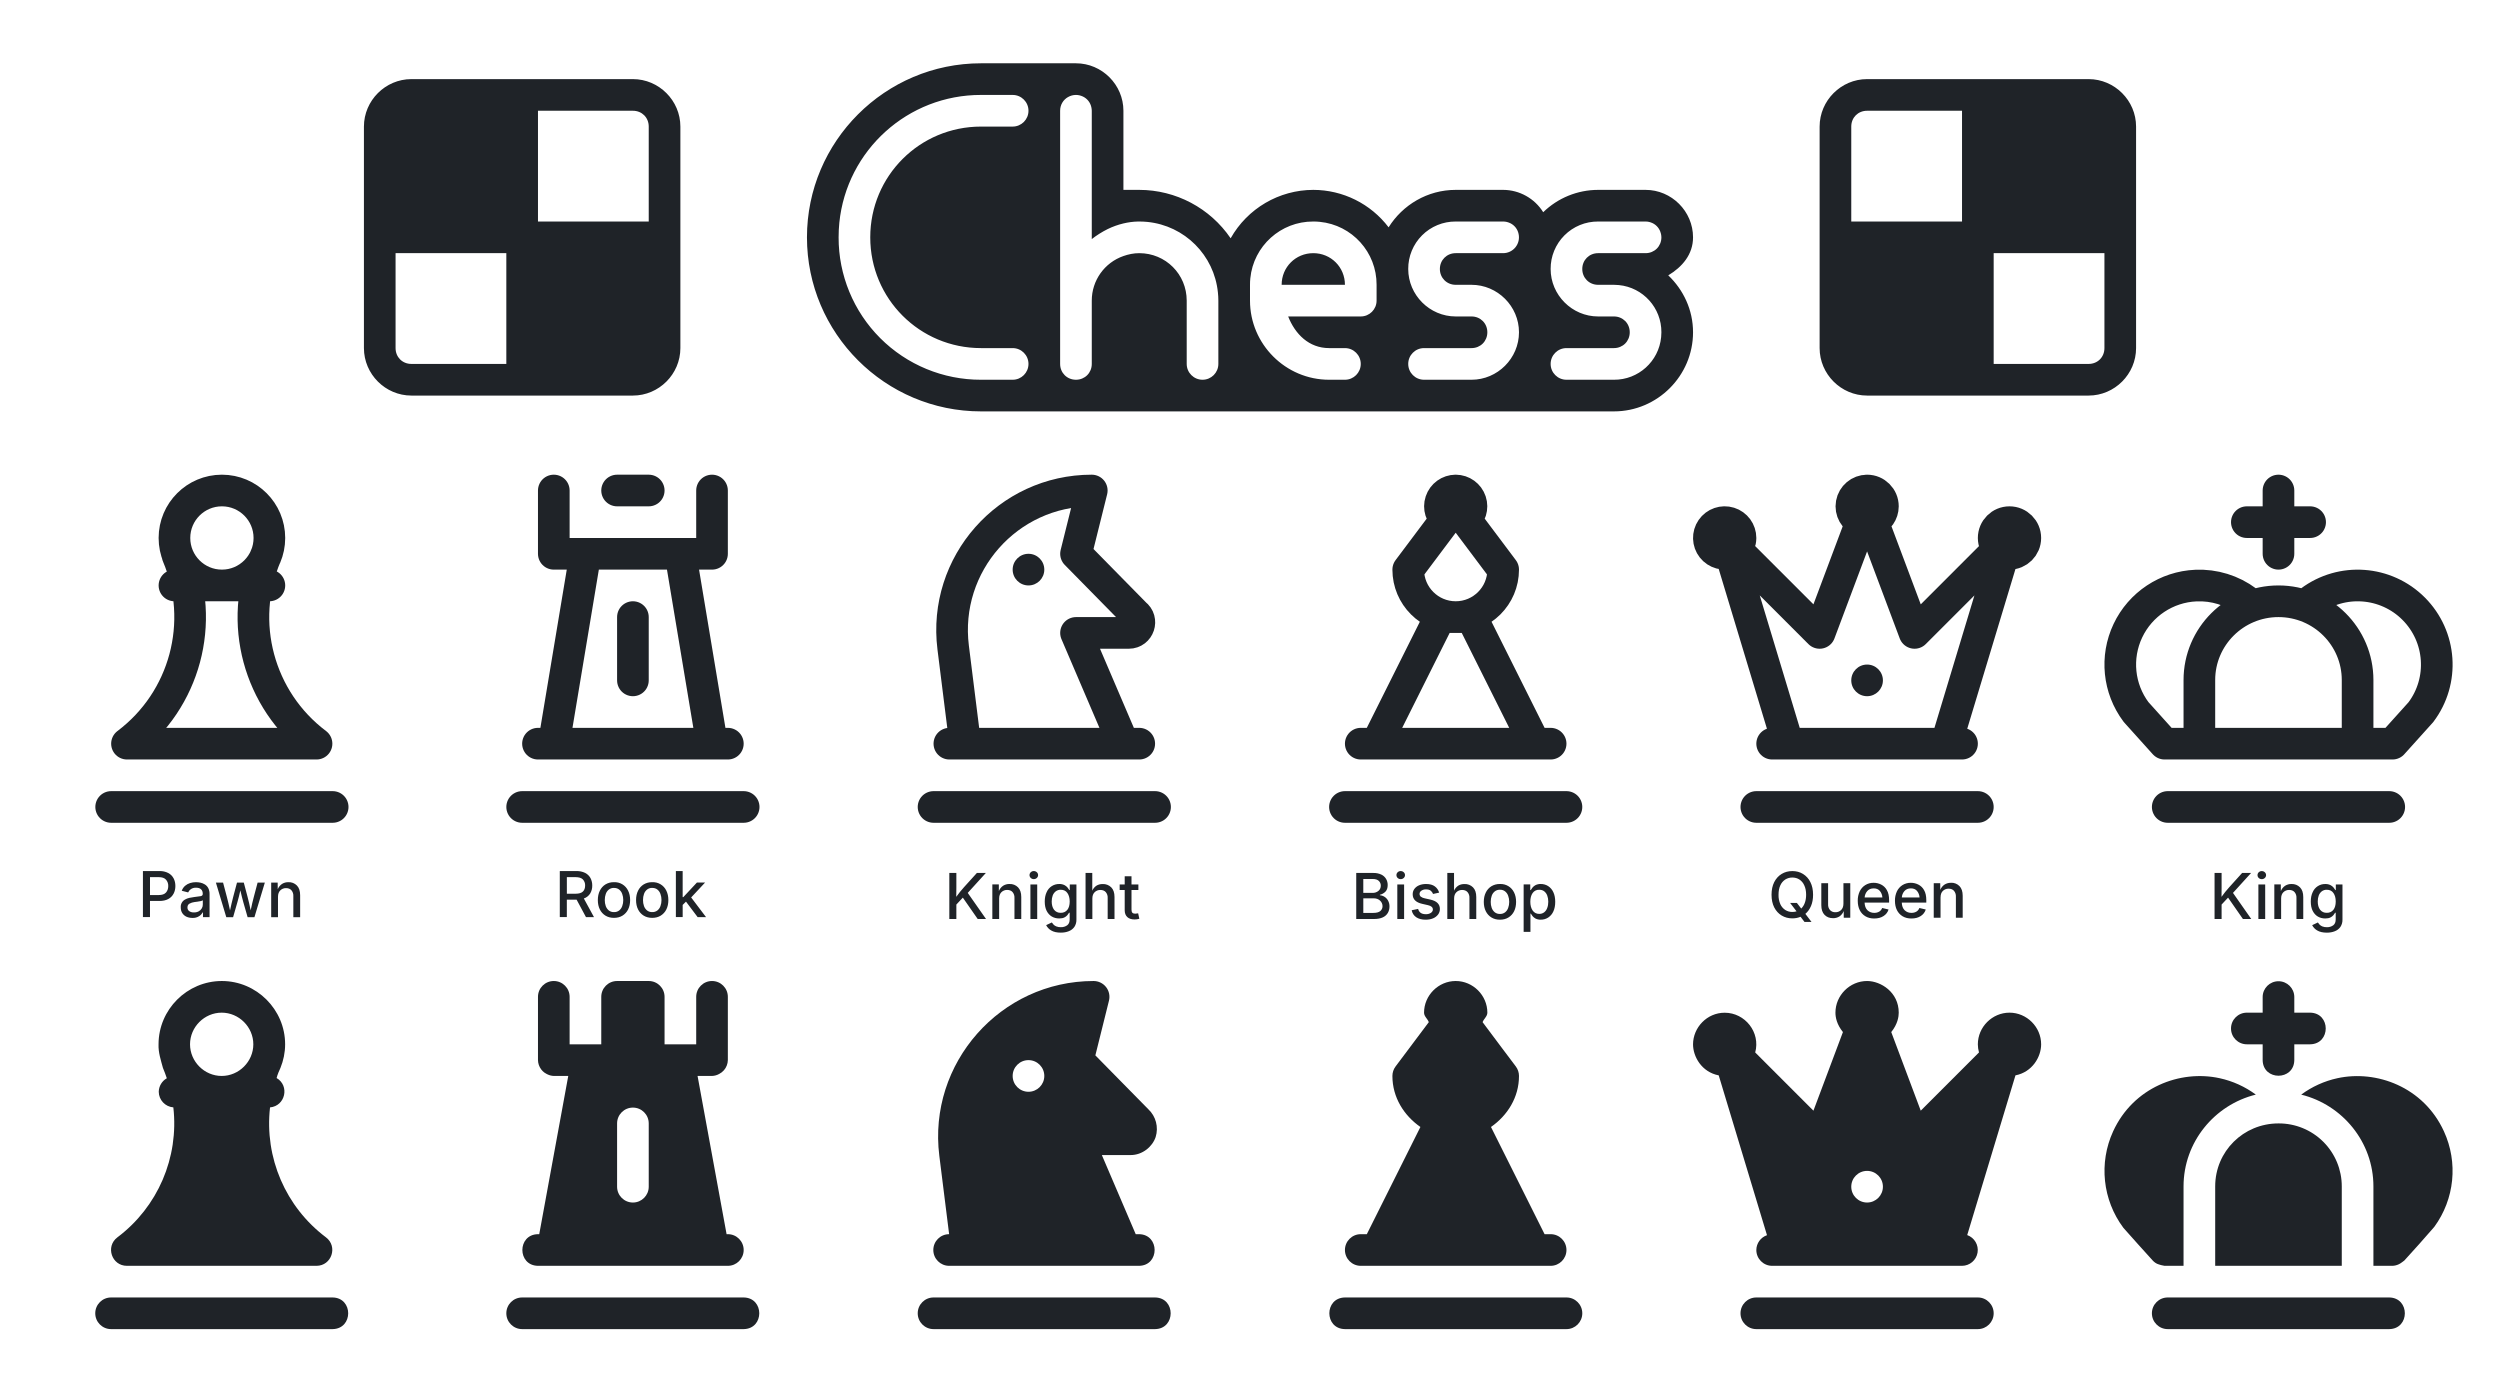
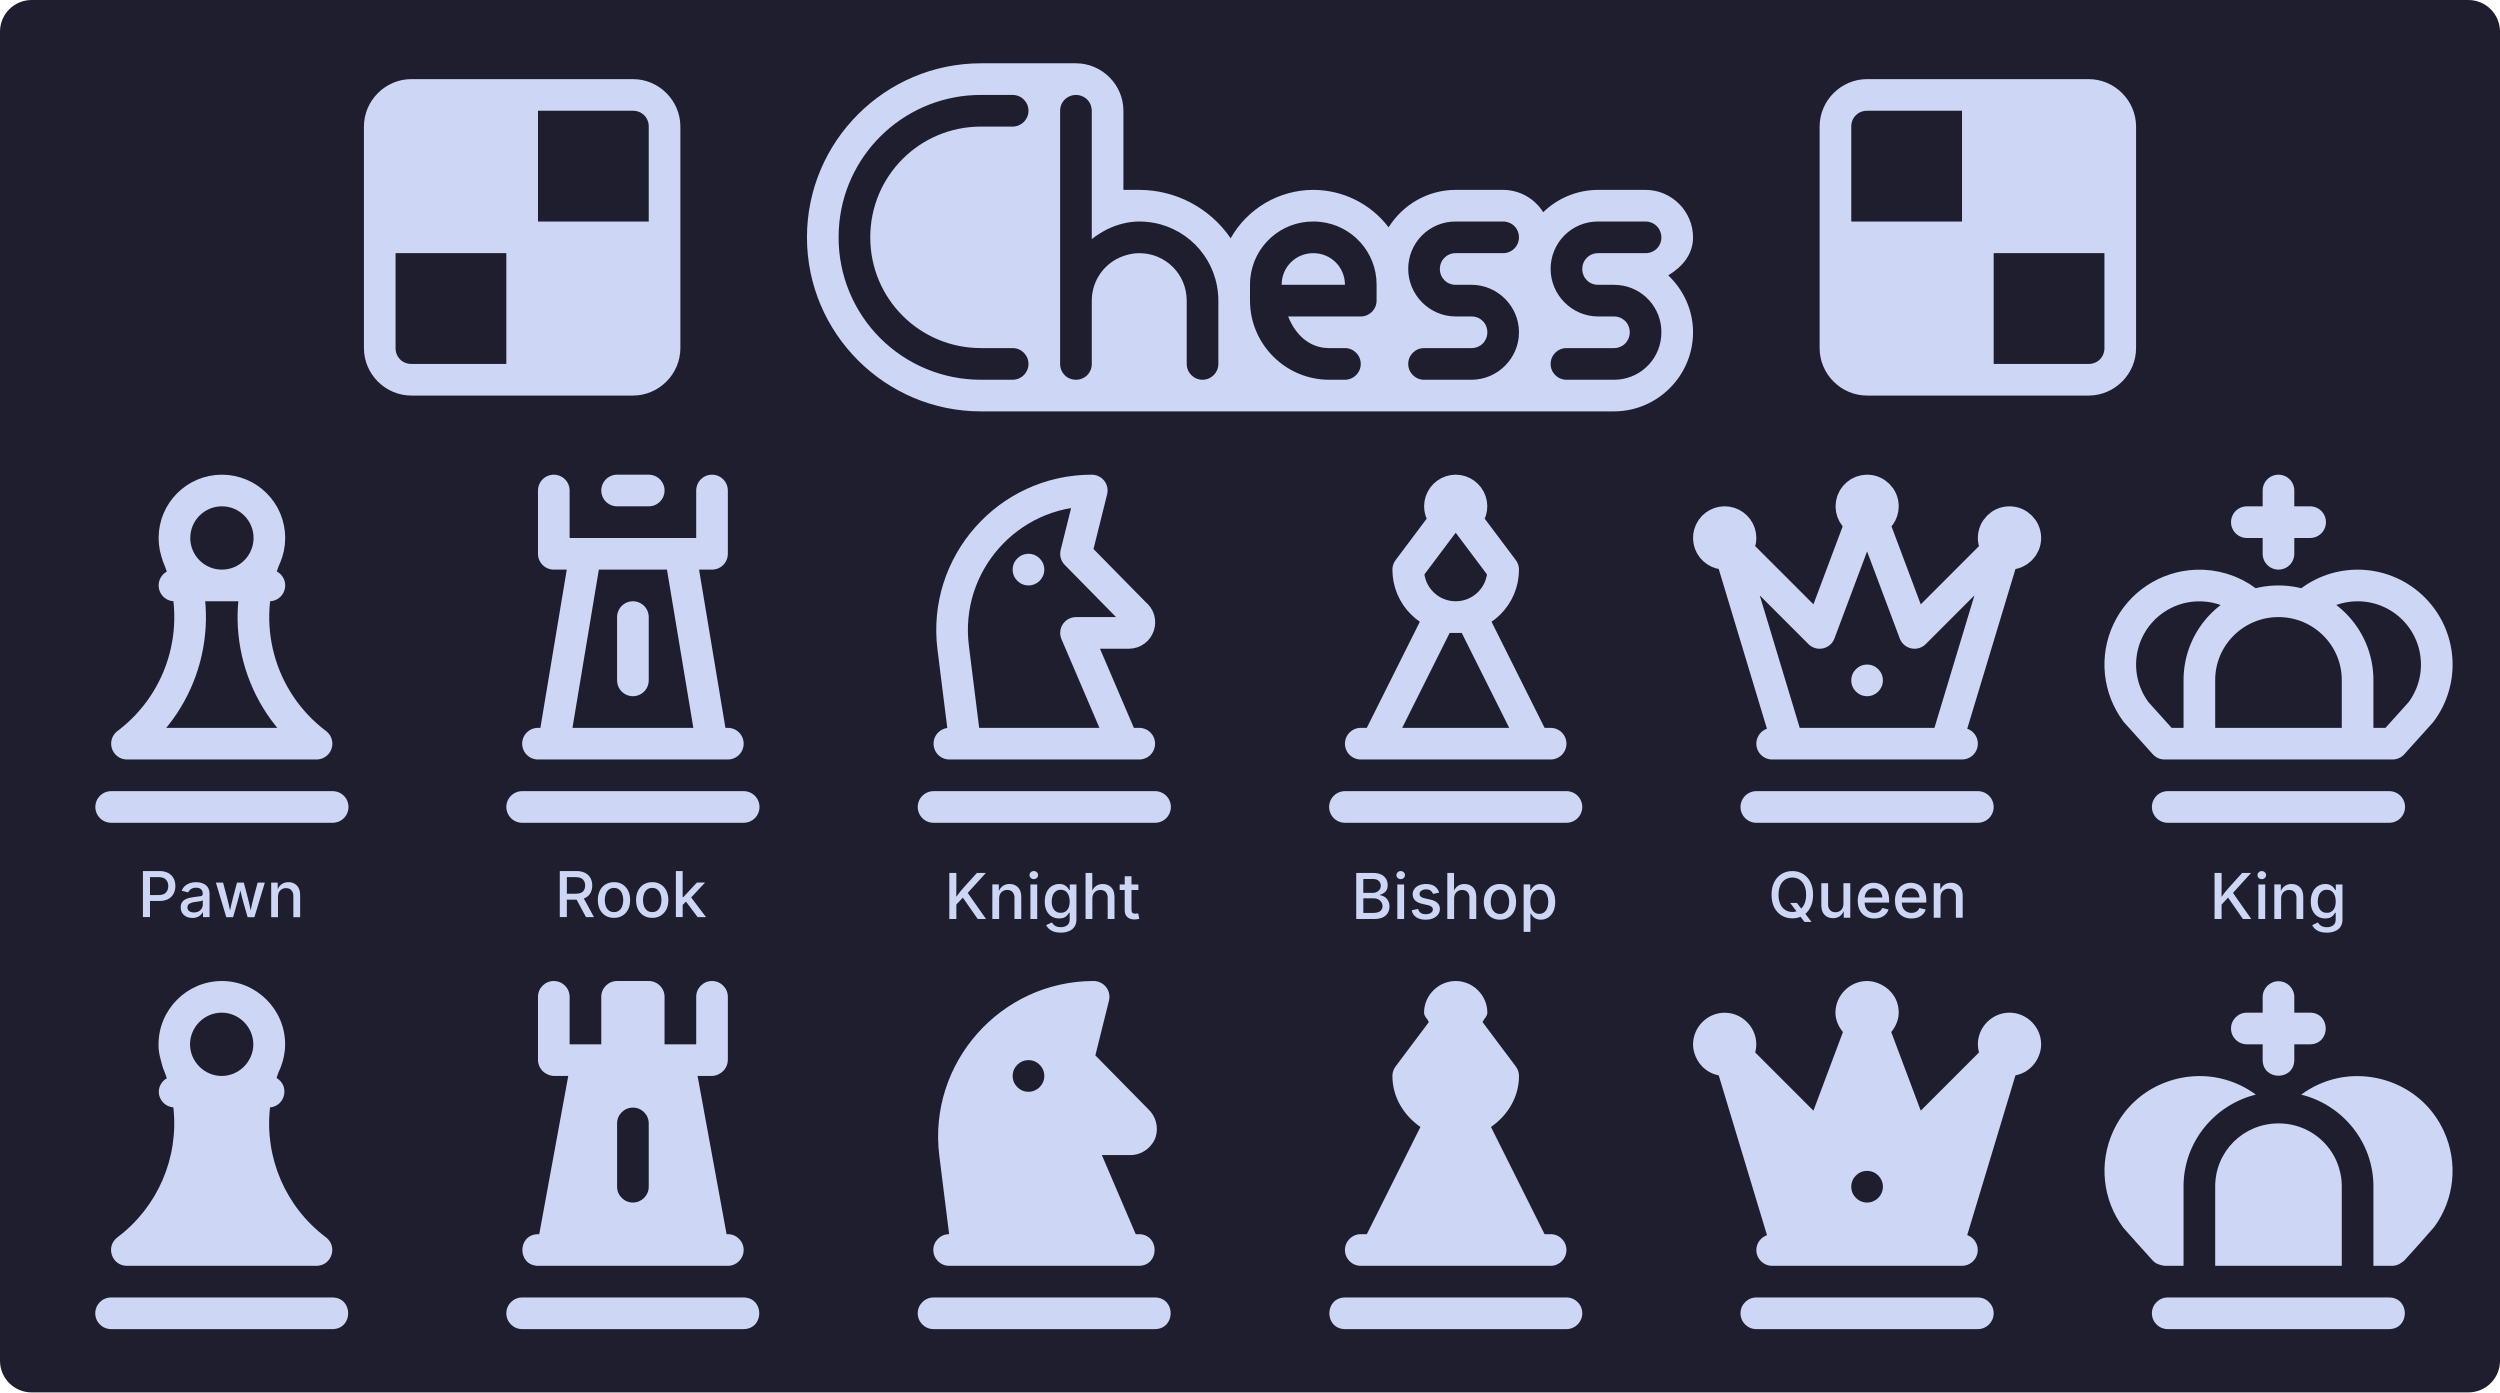
<svg xmlns="http://www.w3.org/2000/svg" xml:space="preserve" viewBox="0 0 158 88">
-   <path fill="none" stroke="#1f2328" stroke-width="2" d="M35 31v4zm10 0v4zm-4 0h-2zm-4 4-2 12h-1 12-1l-2-12Zm-2 0h10zm-2 16h14zm7-8v-4Zm29-12c-5.31 0-9.418 4.653-8.76 9.922L61 47h-1 12-1l-2.996-7h3.336c.64 0 .913-.815.4-1.2L68.004 35ZM59 51h14zm6.163-15" style="stroke-linecap:round;stroke-linejoin:round;-inkscape-stroke:none" />
-   <path fill="#1f2328" d="M65 35a1 1 0 0 0-1 1 1 1 0 0 0 1 1 1 1 0 0 0 1-1 1 1 0 0 0-1-1m53 7a1 1 0 0 0-1 1 1 1 0 0 0 1 1 1 1 0 0 0 1-1 1 1 0 0 0-1-1" style="stroke-linecap:round;stroke-linejoin:round;-inkscape-stroke:none" />
-   <path fill="#1f2328" d="M69.117 62c-5.894 0-10.483 5.198-9.752 11.047l.62 4.953a1 1 0 0 0 .001 2h12.001c1.314-.019 1.314-1.981 0-2h-.21l-2.14-5h1.82c.744 0 1.375-.525 1.58-1.139a1.71 1.71 0 0 0-.467-1.761l-3.343-3.4.86-3.458a1 1 0 0 0-.97-1.242M65 67a1 1 0 1 1 0 2 1 1 0 0 1 0-2m-6 15a1 1 0 0 0 0 2h14c1.315-.019 1.315-1.981 0-2z" style="stroke-linecap:round;stroke-linejoin:round" />
-   <path fill="none" stroke="#1f2328" stroke-width="2" d="M118 31a1 1 0 0 0-.35 1.934L115 40l-5.295-5.295A1 1 0 0 0 110 34a1 1 0 1 0-.643.932L113 47h-1 12-1l3.643-12.068q.173.066.357.068a1 1 0 1 0-1-1 1 1 0 0 0 .295.705L121 40l-2.65-7.066A1 1 0 0 0 119 32a1 1 0 0 0-1-1m-7 20h14zm7-8" style="stroke-linecap:round;stroke-linejoin:round;-inkscape-stroke:none" />
-   <path fill="#1f2328" d="M39 62a1 1 0 0 0-1 1v3h-2v-3a1 1 0 0 0-2 0v4a1 1 0 0 0 .195.574l.01.014a1 1 0 0 0 .192.193q.055.04.117.073.042.025.088.046A1 1 0 0 0 35 68h.914L34.08 78H34c-1.315.019-1.315 1.981 0 2h12a1 1 0 0 0 0-2h-.08l-1.834-10H45a1 1 0 0 0 .453-.127 1 1 0 0 0 .3-.234A1 1 0 0 0 46 67v-4a1 1 0 0 0-2 0v3h-2v-3a1 1 0 0 0-1-1zm1 8a1 1 0 0 1 1 1v4a1 1 0 0 1-1 1 1 1 0 0 1-1-1v-4a1 1 0 0 1 1-1m-7 12a1 1 0 0 0 0 2h14c1.315-.019 1.315-1.981 0-2z" style="stroke-linecap:round;stroke-linejoin:round;-inkscape-stroke:none" />
-   <path fill="none" stroke="#1f2328" stroke-width="2" d="M92 31a1 1 0 0 0-.598 1.799L89 36a3 3 0 0 0 6 0l-2.402-3.201A1 1 0 0 0 92 31m-1 8-4 8h-1 12-1l-4-8zm-6 12h14z" style="stroke-linecap:round;stroke-linejoin:round;-inkscape-stroke:none" />
-   <path fill="#1f2328" d="M9.033 55.05v2.91h.446v-1.019h.593q.339 0 .563-.123a.8.8 0 0 0 .336-.338q.113-.214.113-.484t-.111-.482a.8.8 0 0 0-.336-.338 1.14 1.14 0 0 0-.56-.125zm26.346 0v2.91h.445v-1.099h.619l.59 1.1h.506l-.64-1.176a.77.77 0 0 0 .398-.312.95.95 0 0 0 .133-.508 1 1 0 0 0-.112-.473.8.8 0 0 0-.336-.324 1.2 1.2 0 0 0-.56-.117zm7.336 0v2.91h.43v-.769l.209-.209.736.979h.531l-.94-1.242.88-.942h-.516l-.861.922h-.04v-1.648zm22.62 0a.27.27 0 0 0-.19.075.24.24 0 0 0-.079.182q0 .105.079.18.08.074.19.074a.27.27 0 0 0 .192-.075q.08-.075.08-.18a.24.24 0 0 0-.08-.181.27.27 0 0 0-.191-.074m23.188 0a.27.27 0 0 0-.191.075.24.24 0 0 0-.078.182q0 .105.078.18.08.074.191.074a.27.27 0 0 0 .192-.075q.08-.075.08-.18a.24.24 0 0 0-.08-.181.27.27 0 0 0-.192-.074m24.752 0q-.376 0-.675.18-.297.18-.47.516-.169.335-.17.8.001.465.17.8.173.334.47.513.299.18.675.18.28 0 .52-.101l.248.326h.443l-.388-.51q.226-.192.357-.496.13-.308.13-.711 0-.467-.17-.8a1.24 1.24 0 0 0-.468-.517q-.294-.18-.672-.18m29.668 0a.27.27 0 0 0-.191.075.24.24 0 0 0-.078.182q0 .105.078.18.08.074.191.074a.27.27 0 0 0 .192-.075q.08-.075.08-.18a.24.24 0 0 0-.08-.181.27.27 0 0 0-.192-.074m-82.947.118v2.91h.445v-.914l.409-.437.94 1.351h.526l-1.156-1.65 1.145-1.26h-.567l-.818.904a7 7 0 0 0-.486.605l.007-.58v-.929zm8.61 0v2.91h.43v-1.293q0-.26.144-.4a.5.5 0 0 1 .363-.143q.215 0 .338.133a.52.52 0 0 1 .123.37v1.333h.432v-1.387q0-.405-.206-.613a.72.72 0 0 0-.539-.21q-.225 0-.39.1a.73.73 0 0 0-.27.32v-1.12zm17.107 0v2.91h1.119q.337 0 .555-.101a.7.7 0 0 0 .322-.282.8.8 0 0 0 .105-.402.75.75 0 0 0-.091-.38.65.65 0 0 0-.514-.337v-.03a.73.73 0 0 0 .348-.194q.144-.147.144-.42a.75.75 0 0 0-.101-.387.7.7 0 0 0-.303-.275 1.14 1.14 0 0 0-.512-.102zm5.756 0v2.91h.43v-1.293q0-.26.144-.4a.5.5 0 0 1 .363-.143q.215 0 .338.133a.52.52 0 0 1 .123.37v1.333h.432v-1.387q0-.405-.205-.613a.72.72 0 0 0-.54-.21q-.225 0-.39.1a.73.73 0 0 0-.27.32v-1.12zm48.49 0v2.91h.445v-.914l.409-.437.939 1.351h.527l-1.156-1.65 1.145-1.26h-.567l-.816.904a7 7 0 0 0-.486.605l.005-.58v-.929zm-68.879.207v.52h-.318v.35h.318v1.278q0 .278.164.432.165.153.461.152a1 1 0 0 0 .3-.044l-.075-.344a2 2 0 0 1-.182.023q-.127 0-.184-.06-.054-.063-.054-.193v-1.245h.435v-.35h-.435v-.519Zm-61.601.057h.546q.325 0 .465.16a.58.58 0 0 1 .143.404q0 .246-.143.408-.14.16-.46.16H9.48Zm26.345 0h.547q.322 0 .465.144a.53.53 0 0 1 .143.389q0 .245-.143.38-.14.135-.461.135h-.55zm77.453.025q.248 0 .444.125a.84.84 0 0 1 .308.37q.116.241.117.595-.001.297-.085.515a.94.94 0 0 1-.225.356l-.275-.357h-.428l.408.533a.9.9 0 0 1-.264.039.83.83 0 0 1-.449-.125.86.86 0 0 1-.312-.367 1.4 1.4 0 0 1-.114-.594q0-.353.114-.596a.85.85 0 0 1 .312-.369.83.83 0 0 1 .45-.125m-27.119.092h.596q.258 0 .383.12.126.12.127.3 0 .208-.15.334a.56.56 0 0 1-.372.125h-.584Zm-73.77.201q-.195 0-.374.055a.9.9 0 0 0-.317.174.76.76 0 0 0-.213.314l.405.105a.5.5 0 0 1 .168-.205.55.55 0 0 1 .338-.093q.204 0 .31.101.107.1.107.281v.012q0 .116-.13.14a8 8 0 0 1-.42.057q-.155.018-.305.053a1 1 0 0 0-.27.106.52.52 0 0 0-.265.494q0 .215.098.363a.63.63 0 0 0 .263.227q.168.075.377.076a.72.72 0 0 0 .422-.11.66.66 0 0 0 .223-.238h.021v.299h.416v-1.45a.8.8 0 0 0-.082-.386.6.6 0 0 0-.213-.23.9.9 0 0 0-.279-.114 1.4 1.4 0 0 0-.28-.03m5.837 0a.73.73 0 0 0-.403.11.73.73 0 0 0-.271.337l-.004-.42h-.41v2.184h.43v-1.293h.001q0-.26.145-.4a.5.5 0 0 1 .363-.143q.215 0 .338.133a.52.52 0 0 1 .123.369v1.334h.43v-1.387q0-.405-.205-.613a.7.7 0 0 0-.537-.211m20.576 0a1 1 0 0 0-.537.14.95.95 0 0 0-.356.397q-.127.254-.127.594 0 .337.127.592a.95.95 0 0 0 .356.392q.23.14.537.14.309 0 .537-.14a.95.95 0 0 0 .357-.392q.127-.255.127-.592 0-.34-.127-.594a.94.94 0 0 0-.894-.537m2.416 0a1 1 0 0 0-.537.14.95.95 0 0 0-.356.397q-.127.254-.127.594 0 .337.127.592a.95.95 0 0 0 .356.392q.23.14.537.14.309 0 .537-.14a.95.95 0 0 0 .357-.392q.127-.255.127-.592 0-.34-.127-.594a.94.94 0 0 0-.894-.537m-27.574.027.656 2.184h.431l.27-.94q.049-.168.096-.36l.093-.393.092.39q.047.192.096.363l.27.94h.431l.658-2.184h-.457l-.24.905q-.047.18-.098.39-.05.21-.1.457-.05-.25-.1-.459l-.096-.388-.239-.905h-.43l-.24.905a17 17 0 0 0-.2.851 9 9 0 0 0-.104-.465q-.051-.211-.096-.386l-.24-.905zm104.771.012a.97.97 0 0 0-.531.145.95.95 0 0 0-.352.398 1.35 1.35 0 0 0-.123.592q0 .34.125.592a.93.93 0 0 0 .362.39q.234.14.556.139.35 0 .588-.156a.74.74 0 0 0 .316-.412l-.404-.096a.44.44 0 0 1-.187.23.6.6 0 0 1-.309.078.6.6 0 0 1-.435-.166q-.168-.168-.18-.484h1.549v-.152q0-.395-.141-.635a.84.84 0 0 0-.363-.352 1.04 1.04 0 0 0-.47-.111m2.35 0a.97.97 0 0 0-.532.145.95.95 0 0 0-.351.398 1.35 1.35 0 0 0-.123.592q0 .34.125.592a.93.93 0 0 0 .361.39q.234.14.557.139.35 0 .588-.156a.74.74 0 0 0 .316-.412l-.404-.096a.44.44 0 0 1-.188.23.6.6 0 0 1-.308.078.6.6 0 0 1-.436-.166q-.168-.168-.18-.484h1.55v-.152q0-.395-.141-.635a.84.84 0 0 0-.364-.352 1.04 1.04 0 0 0-.47-.111m2.533 0a.73.73 0 0 0-.402.11.73.73 0 0 0-.272.337l-.004-.42h-.41V58h.43v-1.293h.002q0-.26.144-.4a.5.5 0 0 1 .363-.143q.216 0 .338.133a.52.52 0 0 1 .123.369V58h.43v-1.387q0-.405-.205-.613a.7.7 0 0 0-.537-.21m-8.193.027v1.387q0 .405.205.615.204.21.539.21a.74.74 0 0 0 .396-.106.74.74 0 0 0 .276-.346l.002.424h.412v-2.184h-.432v1.293q0 .26-.145.403a.5.5 0 0 1-.363.14.44.44 0 0 1-.338-.133.52.52 0 0 1-.123-.369v-1.334zm-51.305.051a.73.73 0 0 0-.403.11.73.73 0 0 0-.271.337l-.002-.42h-.41v2.184h.43v-1.293q0-.26.144-.4a.5.5 0 0 1 .363-.143q.215 0 .338.133a.52.52 0 0 1 .123.369v1.334h.43v-1.387q0-.405-.205-.613a.7.7 0 0 0-.537-.21m3.144 0a.85.85 0 0 0-.798.516q-.12.248-.12.595 0 .35.121.588.122.237.327.358.207.12.465.12.198 0 .322-.06a.6.6 0 0 0 .193-.146 1 1 0 0 0 .11-.156h.037v.425q0 .252-.157.37a.65.65 0 0 1-.404.119.7.7 0 0 1-.287-.05.5.5 0 0 1-.176-.118 1 1 0 0 1-.103-.131l-.36.17a.8.8 0 0 0 .32.336q.229.138.608.138.28 0 .502-.09a.77.77 0 0 0 .353-.27.8.8 0 0 0 .131-.472v-2.214h-.42v.355h-.03a1 1 0 0 0-.11-.158.6.6 0 0 0-.197-.156.7.7 0 0 0-.327-.069m23.182 0q-.248 0-.44.082a.7.7 0 0 0-.298.227.56.56 0 0 0-.108.341q0 .47.602.604l.367.084q.306.069.307.275 0 .12-.123.21a.56.56 0 0 1-.33.085q-.393 0-.48-.334l-.405.084a.67.67 0 0 0 .29.446q.236.152.59.152.267 0 .47-.086a.76.76 0 0 0 .316-.24.57.57 0 0 0 .115-.354q0-.455-.596-.59l-.351-.078a.6.6 0 0 1-.26-.107.23.23 0 0 1-.078-.178q0-.123.119-.203a.5.5 0 0 1 .297-.08q.193 0 .295.088a.47.47 0 0 1 .142.201l.385-.084a.73.73 0 0 0-.271-.393q-.202-.152-.555-.152m4.668 0a1 1 0 0 0-.537.14.95.95 0 0 0-.356.397q-.127.254-.127.594 0 .337.127.592a.95.95 0 0 0 .356.392q.231.141.537.141.309 0 .537-.14a.95.95 0 0 0 .358-.393q.126-.255.126-.592 0-.34-.126-.594a.94.94 0 0 0-.895-.537m2.582 0a.7.7 0 0 0-.33.069.6.6 0 0 0-.195.158q-.069.09-.106.156h-.035v-.356h-.418v3h.43v-1.158h.023q.04.07.11.16.072.09.197.159a.7.7 0 0 0 .324.066.84.84 0 0 0 .47-.135.9.9 0 0 0 .325-.388q.117-.254.117-.606 0-.356-.119-.607a.9.9 0 0 0-.326-.385.84.84 0 0 0-.467-.133m47.445 0a.73.73 0 0 0-.402.11.73.73 0 0 0-.272.337l-.002-.42h-.41v2.184h.43v-1.293q0-.26.145-.4a.5.5 0 0 1 .363-.143q.215 0 .338.133a.52.52 0 0 1 .123.369v1.334h.43v-1.387q0-.405-.206-.613a.7.7 0 0 0-.537-.21m2.137 0a.85.85 0 0 0-.799.516q-.12.248-.119.595 0 .35.121.588.121.237.326.358.207.12.465.12.2 0 .322-.06a.6.6 0 0 0 .194-.146 1 1 0 0 0 .11-.156h.036v.425q0 .252-.156.37a.65.65 0 0 1-.404.119.7.7 0 0 1-.287-.05.5.5 0 0 1-.176-.118 1 1 0 0 1-.104-.131l-.36.17a.8.8 0 0 0 .321.336q.229.138.608.138.279 0 .502-.09a.77.77 0 0 0 .353-.27.8.8 0 0 0 .131-.472v-2.214h-.42v.355h-.031a1 1 0 0 0-.11-.158.6.6 0 0 0-.197-.156.7.7 0 0 0-.326-.069m-81.838.027v2.184h.43v-2.184zm23.188 0v2.184h.43v-2.184zm54.42 0v2.184h.43v-2.184zm-103.926.22q.2 0 .328.105a.6.6 0 0 1 .193.279q.065.173.065.383 0 .207-.065.38a.6.6 0 0 1-.193.278.5.5 0 0 1-.328.103.5.5 0 0 1-.326-.103.64.64 0 0 1-.194-.277 1.1 1.1 0 0 1-.062-.381q0-.21.062-.383a.6.6 0 0 1 .194-.28.5.5 0 0 1 .326-.105m2.416 0q.2 0 .328.105a.6.6 0 0 1 .193.279q.065.173.065.383 0 .207-.065.38a.6.6 0 0 1-.193.278.5.5 0 0 1-.328.103.5.5 0 0 1-.326-.103.64.64 0 0 1-.194-.277 1.1 1.1 0 0 1-.062-.381q0-.21.062-.383a.6.6 0 0 1 .194-.28.5.5 0 0 1 .326-.105m77.199.03q.248 0 .385.159a.7.7 0 0 1 .162.416h-1.121a.67.67 0 0 1 .166-.405q.15-.17.408-.17m2.35 0q.248 0 .384.159a.7.7 0 0 1 .162.416h-1.12a.67.67 0 0 1 .165-.405q.15-.17.409-.17m-25.973.086q.2 0 .328.106a.6.6 0 0 1 .193.279q.065.174.065.383 0 .207-.065.38a.6.6 0 0 1-.193.278.5.5 0 0 1-.328.104.5.5 0 0 1-.326-.104.64.64 0 0 1-.194-.277 1.1 1.1 0 0 1-.062-.381q0-.21.062-.383a.6.6 0 0 1 .194-.28.5.5 0 0 1 .326-.105m-27.756.002q.278 0 .42.207.144.206.145.533 0 .337-.147.526a.5.5 0 0 1-.418.19.5.5 0 0 1-.428-.198q-.144-.197-.144-.518 0-.209.062-.375a.6.6 0 0 1 .192-.265.5.5 0 0 1 .318-.1m30.242 0q.19 0 .315.1a.6.6 0 0 1 .19.271q.064.17.064.385 0 .218-.065.39a.6.6 0 0 1-.191.276.48.48 0 0 1-.313.102.48.48 0 0 1-.42-.213q-.146-.213-.146-.555 0-.34.144-.547a.48.48 0 0 1 .422-.209m49.772 0q.278 0 .42.207.144.206.144.533 0 .337-.146.526a.5.5 0 0 1-.418.19.5.5 0 0 1-.428-.198q-.144-.197-.144-.518 0-.209.062-.375a.6.6 0 0 1 .191-.265.5.5 0 0 1 .319-.1m-60.893.54h.647q.261 0 .414.148a.47.47 0 0 1 .154.351.39.39 0 0 1-.137.303q-.135.12-.449.121h-.629zm-73.344.122v.28a.45.45 0 0 1-.068.24.5.5 0 0 1-.191.182.6.6 0 0 1-.3.068.5.5 0 0 1-.296-.078.27.27 0 0 1-.115-.237q0-.167.129-.24a.9.9 0 0 1 .312-.1q.066-.006.18-.023.113-.016.215-.037.104-.023.134-.055M92 62c-1.093 0-2 .907-2 2v.002c0 .235.222.382.3.598l-2.1 2.8a1 1 0 0 0-.2.6c0 1.355.729 2.5 1.77 3.225L86.383 78H86a1 1 0 0 0 0 2h12a1 1 0 0 0 0-2h-.383l-3.387-6.775C95.271 70.5 96 69.355 96 68a1 1 0 0 0-.2-.6l-.853-1.134L93.7 64.6c.08-.216.3-.363.301-.598V64c0-1.093-.907-2-2-2m-7 20c-1.315.019-1.315 1.981 0 2h14a1 1 0 0 0 0-2zM144 62.014a1 1 0 0 0-1 .986v1h-1a1 1 0 0 0 0 2h1v1c.019 1.315 1.981 1.315 2 0v-1h1c1.315-.019 1.315-1.981 0-2h-1v-1a1 1 0 0 0-1-.986m3.723 6.129a6 6 0 0 0-2.287 1.037c2.61.645 4.564 3 4.564 5.799V80h1.207a1 1 0 0 0 .387-.094c.132-.056.237-.157.355-.236.643-.7 1.277-1.416 1.899-2.133a5.99 5.99 0 0 0 .607-6.039c-1.293-2.815-4.277-3.892-6.732-3.355m-14.172 3.355a6.01 6.01 0 0 0 .648 6.102c.612.695 1.236 1.383 1.858 2.07.075.08.213.2.388.244.085.034.203.057.356.086H138v-5.021c0-2.8 1.955-5.155 4.568-5.8a6 6 0 0 0-2.285-1.036c-2.509-.55-5.46.583-6.732 3.355M144 71c-2.223 0-4 1.772-4 3.979V80h8v-5.021A3.975 3.975 0 0 0 144 71m-7 11a1 1 0 0 0 0 2h14c1.315-.019 1.315-1.981 0-2z" style="stroke-linecap:round;stroke-linejoin:round" />
-   <path fill="none" stroke="#1f2328" stroke-width="2" d="M14.025 31a3 3 0 1 0 0 6 3 3 0 0 0 0-6m-3 6h6zm.197-1.9A10.004 10.004 0 0 1 8.025 47h11.98a10.004 10.004 0 0 1-3.195-11.9M7.025 51h14z" style="stroke-linecap:round;stroke-linejoin:round" />
-   <path fill="#1f2328" d="M14.02 62c-2.198 0-4 1.803-4 4-.021.516.146 1 .277 1.49q.136.326.246.656a1 1 0 0 0-.51.854 1 1 0 0 0 .922.986 9 9 0 0 1-3.537 8.215C6.651 78.78 7.06 80 8.02 80H20c.96 0 1.368-1.221.602-1.799a9 9 0 0 1-3.536-8.213c.967-.089 1.253-1.364.416-1.857.018-.043.02-.158.243-.64.187-.462.295-.965.295-1.491 0-2.197-1.803-4-4-4m-.01 2c1.092 0 2 .907 2 2s-.908 2-2 2-2-.907-2-2 .907-2 2-2M7.02 82a1 1 0 0 0 0 2h14c1.314-.019 1.314-1.981 0-2zM118 62c-1.093 0-2 .907-2 2v.002c0 .293.083.742.473 1.225l-1.864 4.968-3.68-3.68c.345-1.267-.638-2.511-1.929-2.511-1.12 0-1.998.935-2 1.998v.002c0 .776.545 1.75 1.623 1.96l3.051 10.1A1 1 0 0 0 111 79a1 1 0 0 0 1 1h12a1 1 0 0 0 .328-1.943l3.049-10.094C128.441 67.755 129 66.798 129 66c0-1.093-.907-2-2-2s-2 .907-2 2q0 .252.072.514l-3.681 3.681-1.864-4.968c.41-.506.473-.98.473-1.225V64c0-1.298-1.138-2-2-2m0 12a1 1 0 1 1 0 2 1 1 0 0 1 0-2m-7 8a1 1 0 0 0 0 2h14a1 1 0 0 0 0-2z" style="stroke-linecap:round;stroke-linejoin:round" />
-   <path fill="none" stroke="#1f2328" stroke-width="2" d="M144 31v4zm-2 2h4zm-.006 4.998a5 5 0 0 0-3.21-.99A4.998 4.998 0 0 0 135 45m17.996.014A5 5 0 0 0 146.008 38M144 38c-2.761 0-5 2.23-5 4.979V47h-2.2 14.407H149v-4.021c0-2.75-2.239-4.979-5-4.979m-9 7 1.8 2zm18.008 0-1.801 2zM137 51h14z" style="stroke-linecap:round;stroke-linejoin:round;-inkscape-stroke:none" />
-   <path fill="#1f2328" d="M118 5c-1.645 0-3 1.355-3 3v14c0 1.645 1.355 3 3 3h14c1.645 0 3-1.355 3-3V8c0-1.645-1.355-3-3-3h-7zm0 2h6v7h-7V8c0-.571.429-1 1-1m8 9h7v6c0 .571-.429 1-1 1h-6zM43 8c0-1.645-1.355-3-3-3H26c-1.645 0-3 1.355-3 3v14c0 1.645 1.355 3 3 3h14c1.645 0 3-1.355 3-3v-7zm-2 0v6h-7V7h6c.571 0 1 .429 1 1m-9 8v7h-6c-.571 0-1-.429-1-1v-6ZM62 4c-6.063 0-11 4.937-11 11s4.937 11 11 11h40c2.75 0 5-2.25 5-5 0-1.417-.61-2.686-1.566-3.598C106.31 16.876 107 16.088 107 15c0-1.645-1.355-3-3-3h-3a4.98 4.98 0 0 0-3.469 1.412A3 3 0 0 0 95 12h-3c-1.784 0-3.355.95-4.24 2.367A5.99 5.99 0 0 0 83 12a6.01 6.01 0 0 0-5.223 3.06A7 7 0 0 0 72 12h-1V7c0-1.645-1.355-3-3-3Zm0 2h2a1 1 0 0 1 0 2h-2c-3.878 0-7 3.122-7 7s3.122 7 7 7h2a1 1 0 0 1 0 2h-2a8.98 8.98 0 0 1-9-9q0-.467.045-.922A8.986 8.986 0 0 1 62 6m6 0c.157 0 .301.037.432.098l.006.002a.97.97 0 0 1 .537.685c.014.07.025.14.025.215v8.11a6 6 0 0 1 1-.63 4.8 4.8 0 0 1 1-.359c.3-.071.613-.116.936-.121H72q.259 0 .512.025a4.98 4.98 0 0 1 4.46 4.461Q77 18.74 77 19v4a1 1 0 0 1-2 0v-4c0-1.669-1.331-3-3-3-.353 0-.687.072-1 .182A2.98 2.98 0 0 0 69 19v4c0 .564-.436 1-1 1s-1-.436-1-1V7c0-.38.2-.697.5-.867h.002A1 1 0 0 1 68 6m15 8q.208-.001.41.02A3.98 3.98 0 0 1 87 18v1a1 1 0 0 1-1 1h-4.588c.437 1.112 1.312 2 2.588 2h1a1 1 0 0 1 0 2h-1c-2.75 0-5-2.25-5-5v-1q-.001-.209.02-.412A3.98 3.98 0 0 1 83 14m9 0h3c.157 0 .301.037.432.098l.006.002a.97.97 0 0 1 .537.685A1 1 0 0 1 95 16h-3c-.564 0-1 .436-1 1s.436 1 1 1h1c1.645 0 3 1.355 3 3s-1.355 3-3 3h-3a1 1 0 0 1 0-2h3c.564 0 1-.436 1-1s-.436-1-1-1h-1c-1.645 0-3-1.355-3-3a2.983 2.983 0 0 1 3-3m9 0h3c.157 0 .301.037.432.098l.006.002a.97.97 0 0 1 .527.652l.01.033q.023.104.025.215c0 .564-.436 1-1 1h-3c-.564 0-1 .436-1 1s.436 1 1 1h1q.156 0 .309.016A2.98 2.98 0 0 1 105 21q0 .156-.016.309A2.98 2.98 0 0 1 102 24h-3a1 1 0 0 1 0-2h3c.564 0 1-.436 1-1s-.436-1-1-1h-1c-1.645 0-3-1.355-3-3a2.983 2.983 0 0 1 3-3m-18 2c-1.116 0-2 .884-2 2h4c0-1.116-.884-2-2-2" style="stroke-linecap:round;stroke-linejoin:round" />
+   <rect width="158" height="88" rx="2" ry="2" style="fill:#1e1e2e;stroke-width:2;stroke-linecap:round;stroke-linejoin:round;-inkscape-stroke:none" />
+   <path fill="none" stroke="#1f2328" stroke-width="2" d="M35 31v4zm10 0v4zm-4 0h-2zm-4 4-2 12h-1 12-1l-2-12Zm-2 0h10zm-2 16h14zm7-8v-4Zm29-12c-5.31 0-9.418 4.653-8.76 9.922L61 47h-1 12-1l-2.996-7h3.336c.64 0 .913-.815.4-1.2L68.004 35ZM59 51h14zm6.163-15" style="stroke-linecap:round;stroke-linejoin:round;-inkscape-stroke:none;stroke:#cdd6f4" />
+   <path fill="#1f2328" d="M65 35a1 1 0 0 0-1 1 1 1 0 0 0 1 1 1 1 0 0 0 1-1 1 1 0 0 0-1-1m53 7a1 1 0 0 0-1 1 1 1 0 0 0 1 1 1 1 0 0 0 1-1 1 1 0 0 0-1-1" style="stroke-linecap:round;stroke-linejoin:round;-inkscape-stroke:none;fill:#cdd6f4" />
+   <path fill="#1f2328" d="M69.117 62c-5.894 0-10.483 5.198-9.752 11.047l.62 4.953a1 1 0 0 0 .001 2h12.001c1.314-.019 1.314-1.981 0-2h-.21l-2.14-5h1.82c.744 0 1.375-.525 1.58-1.139a1.71 1.71 0 0 0-.467-1.761l-3.343-3.4.86-3.458a1 1 0 0 0-.97-1.242M65 67a1 1 0 1 1 0 2 1 1 0 0 1 0-2m-6 15a1 1 0 0 0 0 2h14c1.315-.019 1.315-1.981 0-2z" style="stroke-linecap:round;stroke-linejoin:round;fill:#cdd6f4" />
+   <path fill="none" stroke="#1f2328" stroke-width="2" d="M118 31a1 1 0 0 0-.35 1.934L115 40l-5.295-5.295A1 1 0 0 0 110 34a1 1 0 1 0-.643.932L113 47h-1 12-1l3.643-12.068q.173.066.357.068a1 1 0 1 0-1-1 1 1 0 0 0 .295.705L121 40l-2.65-7.066A1 1 0 0 0 119 32a1 1 0 0 0-1-1m-7 20h14zm7-8" style="stroke-linecap:round;stroke-linejoin:round;-inkscape-stroke:none;stroke:#cdd6f4" />
+   <path fill="#1f2328" d="M39 62a1 1 0 0 0-1 1v3h-2v-3a1 1 0 0 0-2 0v4a1 1 0 0 0 .195.574l.01.014a1 1 0 0 0 .192.193q.055.04.117.073.042.025.088.046A1 1 0 0 0 35 68h.914L34.08 78H34c-1.315.019-1.315 1.981 0 2h12a1 1 0 0 0 0-2h-.08l-1.834-10H45a1 1 0 0 0 .453-.127 1 1 0 0 0 .3-.234A1 1 0 0 0 46 67v-4a1 1 0 0 0-2 0v3h-2v-3a1 1 0 0 0-1-1zm1 8a1 1 0 0 1 1 1v4a1 1 0 0 1-1 1 1 1 0 0 1-1-1v-4a1 1 0 0 1 1-1m-7 12a1 1 0 0 0 0 2h14c1.315-.019 1.315-1.981 0-2z" style="stroke-linecap:round;stroke-linejoin:round;-inkscape-stroke:none;fill:#cdd6f4" />
+   <path fill="none" stroke="#1f2328" stroke-width="2" d="M92 31a1 1 0 0 0-.598 1.799L89 36a3 3 0 0 0 6 0l-2.402-3.201A1 1 0 0 0 92 31m-1 8-4 8h-1 12-1l-4-8zm-6 12h14z" style="stroke-linecap:round;stroke-linejoin:round;-inkscape-stroke:none;stroke:#cdd6f4" />
+   <path fill="#1f2328" d="M9.033 55.05v2.91h.446v-1.019h.593q.339 0 .563-.123a.8.8 0 0 0 .336-.338q.113-.214.113-.484t-.111-.482a.8.8 0 0 0-.336-.338 1.14 1.14 0 0 0-.56-.125zm26.346 0v2.91h.445v-1.099h.619l.59 1.1h.506l-.64-1.176a.77.77 0 0 0 .398-.312.95.95 0 0 0 .133-.508 1 1 0 0 0-.112-.473.8.8 0 0 0-.336-.324 1.2 1.2 0 0 0-.56-.117zm7.336 0v2.91h.43v-.769l.209-.209.736.979h.531l-.94-1.242.88-.942h-.516l-.861.922h-.04v-1.648zm22.62 0a.27.27 0 0 0-.19.075.24.24 0 0 0-.079.182q0 .105.079.18.08.074.19.074a.27.27 0 0 0 .192-.075q.08-.075.08-.18a.24.24 0 0 0-.08-.181.27.27 0 0 0-.191-.074m23.188 0a.27.27 0 0 0-.191.075.24.24 0 0 0-.078.182q0 .105.078.18.08.074.191.074a.27.27 0 0 0 .192-.075q.08-.075.08-.18a.24.24 0 0 0-.08-.181.27.27 0 0 0-.192-.074m24.752 0q-.376 0-.675.18-.297.18-.47.516-.169.335-.17.8.001.465.17.8.173.334.47.513.299.18.675.18.28 0 .52-.101l.248.326h.443l-.388-.51q.226-.192.357-.496.13-.308.13-.711 0-.467-.17-.8a1.24 1.24 0 0 0-.468-.517q-.294-.18-.672-.18m29.668 0a.27.27 0 0 0-.191.075.24.24 0 0 0-.078.182q0 .105.078.18.08.074.191.074a.27.27 0 0 0 .192-.075q.08-.075.08-.18a.24.24 0 0 0-.08-.181.27.27 0 0 0-.192-.074m-82.947.118v2.91h.445v-.914l.409-.437.94 1.351h.526l-1.156-1.65 1.145-1.26h-.567l-.818.904a7 7 0 0 0-.486.605l.007-.58v-.929zm8.61 0v2.91h.43v-1.293q0-.26.144-.4a.5.5 0 0 1 .363-.143q.215 0 .338.133a.52.52 0 0 1 .123.37v1.333h.432v-1.387q0-.405-.206-.613a.72.72 0 0 0-.539-.21q-.225 0-.39.1a.73.73 0 0 0-.27.32v-1.12zm17.107 0v2.91h1.119q.337 0 .555-.101a.7.7 0 0 0 .322-.282.8.8 0 0 0 .105-.402.75.75 0 0 0-.091-.38.65.65 0 0 0-.514-.337v-.03a.73.73 0 0 0 .348-.194q.144-.147.144-.42a.75.75 0 0 0-.101-.387.7.7 0 0 0-.303-.275 1.14 1.14 0 0 0-.512-.102zm5.756 0v2.91h.43v-1.293q0-.26.144-.4a.5.5 0 0 1 .363-.143q.215 0 .338.133a.52.52 0 0 1 .123.37v1.333h.432v-1.387q0-.405-.205-.613a.72.72 0 0 0-.54-.21q-.225 0-.39.1a.73.73 0 0 0-.27.32v-1.12zm48.49 0v2.91h.445v-.914l.409-.437.939 1.351h.527l-1.156-1.65 1.145-1.26h-.567l-.816.904a7 7 0 0 0-.486.605l.005-.58v-.929zm-68.879.207v.52h-.318v.35h.318v1.278q0 .278.164.432.165.153.461.152a1 1 0 0 0 .3-.044l-.075-.344a2 2 0 0 1-.182.023q-.127 0-.184-.06-.054-.063-.054-.193v-1.245h.435v-.35h-.435v-.519Zm-61.601.057h.546q.325 0 .465.16a.58.58 0 0 1 .143.404q0 .246-.143.408-.14.16-.46.16H9.48Zm26.345 0h.547q.322 0 .465.144a.53.53 0 0 1 .143.389q0 .245-.143.38-.14.135-.461.135h-.55zm77.453.025q.248 0 .444.125a.84.84 0 0 1 .308.37q.116.241.117.595-.001.297-.085.515a.94.94 0 0 1-.225.356l-.275-.357h-.428l.408.533a.9.9 0 0 1-.264.039.83.83 0 0 1-.449-.125.86.86 0 0 1-.312-.367 1.4 1.4 0 0 1-.114-.594q0-.353.114-.596a.85.85 0 0 1 .312-.369.83.83 0 0 1 .45-.125m-27.119.092h.596q.258 0 .383.12.126.12.127.3 0 .208-.15.334a.56.56 0 0 1-.372.125h-.584Zm-73.77.201q-.195 0-.374.055a.9.9 0 0 0-.317.174.76.76 0 0 0-.213.314l.405.105a.5.5 0 0 1 .168-.205.55.55 0 0 1 .338-.093q.204 0 .31.101.107.1.107.281v.012q0 .116-.13.14a8 8 0 0 1-.42.057q-.155.018-.305.053a1 1 0 0 0-.27.106.52.52 0 0 0-.265.494q0 .215.098.363a.63.63 0 0 0 .263.227q.168.075.377.076a.72.72 0 0 0 .422-.11.66.66 0 0 0 .223-.238h.021v.299h.416v-1.45a.8.8 0 0 0-.082-.386.6.6 0 0 0-.213-.23.9.9 0 0 0-.279-.114 1.4 1.4 0 0 0-.28-.03m5.837 0a.73.73 0 0 0-.403.11.73.73 0 0 0-.271.337l-.004-.42h-.41v2.184h.43v-1.293h.001q0-.26.145-.4a.5.5 0 0 1 .363-.143q.215 0 .338.133a.52.52 0 0 1 .123.369v1.334h.43v-1.387q0-.405-.205-.613a.7.7 0 0 0-.537-.211m20.576 0a1 1 0 0 0-.537.14.95.95 0 0 0-.356.397q-.127.254-.127.594 0 .337.127.592a.95.95 0 0 0 .356.392q.23.14.537.14.309 0 .537-.14a.95.95 0 0 0 .357-.392q.127-.255.127-.592 0-.34-.127-.594a.94.94 0 0 0-.894-.537m2.416 0a1 1 0 0 0-.537.14.95.95 0 0 0-.356.397q-.127.254-.127.594 0 .337.127.592a.95.95 0 0 0 .356.392q.23.14.537.14.309 0 .537-.14a.95.95 0 0 0 .357-.392q.127-.255.127-.592 0-.34-.127-.594a.94.94 0 0 0-.894-.537m-27.574.027.656 2.184h.431l.27-.94q.049-.168.096-.36l.093-.393.092.39q.047.192.096.363l.27.94h.431l.658-2.184h-.457l-.24.905q-.047.18-.098.39-.05.21-.1.457-.05-.25-.1-.459l-.096-.388-.239-.905h-.43l-.24.905a17 17 0 0 0-.2.851 9 9 0 0 0-.104-.465q-.051-.211-.096-.386l-.24-.905zm104.771.012a.97.97 0 0 0-.531.145.95.95 0 0 0-.352.398 1.35 1.35 0 0 0-.123.592q0 .34.125.592a.93.93 0 0 0 .362.39q.234.14.556.139.35 0 .588-.156a.74.74 0 0 0 .316-.412l-.404-.096a.44.44 0 0 1-.187.23.6.6 0 0 1-.309.078.6.6 0 0 1-.435-.166q-.168-.168-.18-.484h1.549v-.152q0-.395-.141-.635a.84.84 0 0 0-.363-.352 1.04 1.04 0 0 0-.47-.111m2.35 0a.97.97 0 0 0-.532.145.95.95 0 0 0-.351.398 1.35 1.35 0 0 0-.123.592q0 .34.125.592a.93.93 0 0 0 .361.39q.234.14.557.139.35 0 .588-.156a.74.74 0 0 0 .316-.412l-.404-.096a.44.44 0 0 1-.188.23.6.6 0 0 1-.308.078.6.6 0 0 1-.436-.166q-.168-.168-.18-.484h1.55v-.152q0-.395-.141-.635a.84.84 0 0 0-.364-.352 1.04 1.04 0 0 0-.47-.111m2.533 0a.73.73 0 0 0-.402.11.73.73 0 0 0-.272.337l-.004-.42h-.41V58h.43v-1.293h.002q0-.26.144-.4a.5.5 0 0 1 .363-.143q.216 0 .338.133a.52.52 0 0 1 .123.369V58h.43v-1.387q0-.405-.205-.613a.7.7 0 0 0-.537-.21m-8.193.027v1.387q0 .405.205.615.204.21.539.21a.74.74 0 0 0 .396-.106.74.74 0 0 0 .276-.346l.002.424h.412v-2.184h-.432v1.293q0 .26-.145.403a.5.5 0 0 1-.363.14.44.44 0 0 1-.338-.133.52.52 0 0 1-.123-.369v-1.334zm-51.305.051a.73.73 0 0 0-.403.11.73.73 0 0 0-.271.337l-.002-.42h-.41v2.184h.43v-1.293q0-.26.144-.4a.5.5 0 0 1 .363-.143q.215 0 .338.133a.52.52 0 0 1 .123.369v1.334h.43v-1.387q0-.405-.205-.613a.7.7 0 0 0-.537-.21m3.144 0a.85.85 0 0 0-.798.516q-.12.248-.12.595 0 .35.121.588.122.237.327.358.207.12.465.12.198 0 .322-.06a.6.6 0 0 0 .193-.146 1 1 0 0 0 .11-.156h.037v.425q0 .252-.157.37a.65.65 0 0 1-.404.119.7.7 0 0 1-.287-.05.5.5 0 0 1-.176-.118 1 1 0 0 1-.103-.131l-.36.17a.8.8 0 0 0 .32.336q.229.138.608.138.28 0 .502-.09a.77.77 0 0 0 .353-.27.8.8 0 0 0 .131-.472v-2.214h-.42v.355h-.03a1 1 0 0 0-.11-.158.6.6 0 0 0-.197-.156.7.7 0 0 0-.327-.069m23.182 0q-.248 0-.44.082a.7.7 0 0 0-.298.227.56.56 0 0 0-.108.341q0 .47.602.604l.367.084q.306.069.307.275 0 .12-.123.21a.56.56 0 0 1-.33.085q-.393 0-.48-.334l-.405.084a.67.67 0 0 0 .29.446q.236.152.59.152.267 0 .47-.086a.76.76 0 0 0 .316-.24.57.57 0 0 0 .115-.354q0-.455-.596-.59l-.351-.078a.6.6 0 0 1-.26-.107.23.23 0 0 1-.078-.178q0-.123.119-.203a.5.5 0 0 1 .297-.08q.193 0 .295.088a.47.47 0 0 1 .142.201l.385-.084a.73.73 0 0 0-.271-.393q-.202-.152-.555-.152m4.668 0a1 1 0 0 0-.537.14.95.95 0 0 0-.356.397q-.127.254-.127.594 0 .337.127.592a.95.95 0 0 0 .356.392q.231.141.537.141.309 0 .537-.14a.95.95 0 0 0 .358-.393q.126-.255.126-.592 0-.34-.126-.594a.94.94 0 0 0-.895-.537m2.582 0a.7.7 0 0 0-.33.069.6.6 0 0 0-.195.158q-.069.09-.106.156h-.035v-.356h-.418v3h.43v-1.158h.023q.04.07.11.16.072.09.197.159a.7.7 0 0 0 .324.066.84.84 0 0 0 .47-.135.9.9 0 0 0 .325-.388q.117-.254.117-.606 0-.356-.119-.607a.9.9 0 0 0-.326-.385.84.84 0 0 0-.467-.133m47.445 0a.73.73 0 0 0-.402.11.73.73 0 0 0-.272.337l-.002-.42h-.41v2.184h.43v-1.293q0-.26.145-.4a.5.5 0 0 1 .363-.143q.215 0 .338.133a.52.52 0 0 1 .123.369v1.334h.43v-1.387q0-.405-.206-.613a.7.7 0 0 0-.537-.21m2.137 0a.85.85 0 0 0-.799.516q-.12.248-.119.595 0 .35.121.588.121.237.326.358.207.12.465.12.2 0 .322-.06a.6.6 0 0 0 .194-.146 1 1 0 0 0 .11-.156h.036v.425q0 .252-.156.37a.65.65 0 0 1-.404.119.7.7 0 0 1-.287-.05.5.5 0 0 1-.176-.118 1 1 0 0 1-.104-.131l-.36.17a.8.8 0 0 0 .321.336q.229.138.608.138.279 0 .502-.09a.77.77 0 0 0 .353-.27.8.8 0 0 0 .131-.472v-2.214h-.42v.355h-.031a1 1 0 0 0-.11-.158.6.6 0 0 0-.197-.156.7.7 0 0 0-.326-.069m-81.838.027v2.184h.43v-2.184zm23.188 0v2.184h.43v-2.184zm54.42 0v2.184h.43v-2.184zm-103.926.22q.2 0 .328.105a.6.6 0 0 1 .193.279q.065.173.065.383 0 .207-.065.38a.6.6 0 0 1-.193.278.5.5 0 0 1-.328.103.5.5 0 0 1-.326-.103.64.64 0 0 1-.194-.277 1.1 1.1 0 0 1-.062-.381q0-.21.062-.383a.6.6 0 0 1 .194-.28.5.5 0 0 1 .326-.105m2.416 0q.2 0 .328.105a.6.6 0 0 1 .193.279q.065.173.065.383 0 .207-.065.38a.6.6 0 0 1-.193.278.5.5 0 0 1-.328.103.5.5 0 0 1-.326-.103.64.64 0 0 1-.194-.277 1.1 1.1 0 0 1-.062-.381q0-.21.062-.383a.6.6 0 0 1 .194-.28.5.5 0 0 1 .326-.105m77.199.03q.248 0 .385.159a.7.7 0 0 1 .162.416h-1.121a.67.67 0 0 1 .166-.405q.15-.17.408-.17m2.35 0q.248 0 .384.159a.7.7 0 0 1 .162.416h-1.12a.67.67 0 0 1 .165-.405q.15-.17.409-.17m-25.973.086q.2 0 .328.106a.6.6 0 0 1 .193.279q.065.174.065.383 0 .207-.065.38a.6.6 0 0 1-.193.278.5.5 0 0 1-.328.104.5.5 0 0 1-.326-.104.64.64 0 0 1-.194-.277 1.1 1.1 0 0 1-.062-.381q0-.21.062-.383a.6.6 0 0 1 .194-.28.5.5 0 0 1 .326-.105m-27.756.002q.278 0 .42.207.144.206.145.533 0 .337-.147.526a.5.5 0 0 1-.418.19.5.5 0 0 1-.428-.198q-.144-.197-.144-.518 0-.209.062-.375a.6.6 0 0 1 .192-.265.5.5 0 0 1 .318-.1m30.242 0q.19 0 .315.1a.6.6 0 0 1 .19.271q.064.17.064.385 0 .218-.065.39a.6.6 0 0 1-.191.276.48.48 0 0 1-.313.102.48.48 0 0 1-.42-.213q-.146-.213-.146-.555 0-.34.144-.547a.48.48 0 0 1 .422-.209m49.772 0q.278 0 .42.207.144.206.144.533 0 .337-.146.526a.5.5 0 0 1-.418.19.5.5 0 0 1-.428-.198q-.144-.197-.144-.518 0-.209.062-.375a.6.6 0 0 1 .191-.265.5.5 0 0 1 .319-.1m-60.893.54h.647q.261 0 .414.148a.47.47 0 0 1 .154.351.39.39 0 0 1-.137.303q-.135.12-.449.121h-.629zm-73.344.122v.28a.45.45 0 0 1-.068.24.5.5 0 0 1-.191.182.6.6 0 0 1-.3.068.5.5 0 0 1-.296-.078.27.27 0 0 1-.115-.237q0-.167.129-.24a.9.9 0 0 1 .312-.1q.066-.006.18-.023.113-.016.215-.037.104-.023.134-.055M92 62c-1.093 0-2 .907-2 2v.002c0 .235.222.382.3.598l-2.1 2.8a1 1 0 0 0-.2.6c0 1.355.729 2.5 1.77 3.225L86.383 78H86a1 1 0 0 0 0 2h12a1 1 0 0 0 0-2h-.383l-3.387-6.775C95.271 70.5 96 69.355 96 68a1 1 0 0 0-.2-.6l-.853-1.134L93.7 64.6c.08-.216.3-.363.301-.598V64c0-1.093-.907-2-2-2m-7 20c-1.315.019-1.315 1.981 0 2h14a1 1 0 0 0 0-2zM144 62.014a1 1 0 0 0-1 .986v1h-1a1 1 0 0 0 0 2h1v1c.019 1.315 1.981 1.315 2 0v-1h1c1.315-.019 1.315-1.981 0-2h-1v-1a1 1 0 0 0-1-.986m3.723 6.129a6 6 0 0 0-2.287 1.037c2.61.645 4.564 3 4.564 5.799V80h1.207a1 1 0 0 0 .387-.094c.132-.056.237-.157.355-.236.643-.7 1.277-1.416 1.899-2.133a5.99 5.99 0 0 0 .607-6.039c-1.293-2.815-4.277-3.892-6.732-3.355m-14.172 3.355a6.01 6.01 0 0 0 .648 6.102c.612.695 1.236 1.383 1.858 2.07.075.08.213.2.388.244.085.034.203.057.356.086H138v-5.021c0-2.8 1.955-5.155 4.568-5.8a6 6 0 0 0-2.285-1.036c-2.509-.55-5.46.583-6.732 3.355M144 71c-2.223 0-4 1.772-4 3.979V80h8v-5.021A3.975 3.975 0 0 0 144 71m-7 11a1 1 0 0 0 0 2h14c1.315-.019 1.315-1.981 0-2z" style="stroke-linecap:round;stroke-linejoin:round;fill:#cdd6f4" />
+   <path fill="none" stroke="#1f2328" stroke-width="2" d="M14.025 31a3 3 0 1 0 0 6 3 3 0 0 0 0-6m-3 6h6zm.197-1.9A10.004 10.004 0 0 1 8.025 47h11.98a10.004 10.004 0 0 1-3.195-11.9M7.025 51h14z" style="stroke-linecap:round;stroke-linejoin:round;stroke:#cdd6f4" />
+   <path fill="#1f2328" d="M14.02 62c-2.198 0-4 1.803-4 4-.021.516.146 1 .277 1.49q.136.326.246.656a1 1 0 0 0-.51.854 1 1 0 0 0 .922.986 9 9 0 0 1-3.537 8.215C6.651 78.78 7.06 80 8.02 80H20c.96 0 1.368-1.221.602-1.799a9 9 0 0 1-3.536-8.213c.967-.089 1.253-1.364.416-1.857.018-.043.02-.158.243-.64.187-.462.295-.965.295-1.491 0-2.197-1.803-4-4-4m-.01 2c1.092 0 2 .907 2 2s-.908 2-2 2-2-.907-2-2 .907-2 2-2M7.02 82a1 1 0 0 0 0 2h14c1.314-.019 1.314-1.981 0-2zM118 62c-1.093 0-2 .907-2 2v.002c0 .293.083.742.473 1.225l-1.864 4.968-3.68-3.68c.345-1.267-.638-2.511-1.929-2.511-1.12 0-1.998.935-2 1.998v.002c0 .776.545 1.75 1.623 1.96l3.051 10.1A1 1 0 0 0 111 79a1 1 0 0 0 1 1h12a1 1 0 0 0 .328-1.943l3.049-10.094C128.441 67.755 129 66.798 129 66c0-1.093-.907-2-2-2s-2 .907-2 2q0 .252.072.514l-3.681 3.681-1.864-4.968c.41-.506.473-.98.473-1.225V64c0-1.298-1.138-2-2-2m0 12a1 1 0 1 1 0 2 1 1 0 0 1 0-2m-7 8a1 1 0 0 0 0 2h14a1 1 0 0 0 0-2z" style="stroke-linecap:round;stroke-linejoin:round;fill:#cdd6f4" />
+   <path fill="none" stroke="#1f2328" stroke-width="2" d="M144 31v4zm-2 2h4zm-.006 4.998a5 5 0 0 0-3.21-.99A4.998 4.998 0 0 0 135 45m17.996.014A5 5 0 0 0 146.008 38M144 38c-2.761 0-5 2.23-5 4.979V47h-2.2 14.407H149v-4.021c0-2.75-2.239-4.979-5-4.979m-9 7 1.8 2zm18.008 0-1.801 2zM137 51h14z" style="stroke-linecap:round;stroke-linejoin:round;-inkscape-stroke:none;stroke:#cdd6f4" />
+   <path fill="#1f2328" d="M118 5c-1.645 0-3 1.355-3 3v14c0 1.645 1.355 3 3 3h14c1.645 0 3-1.355 3-3V8c0-1.645-1.355-3-3-3h-7zm0 2h6v7h-7V8c0-.571.429-1 1-1m8 9h7v6c0 .571-.429 1-1 1h-6zM43 8c0-1.645-1.355-3-3-3H26c-1.645 0-3 1.355-3 3v14c0 1.645 1.355 3 3 3h14c1.645 0 3-1.355 3-3v-7zm-2 0v6h-7V7h6c.571 0 1 .429 1 1m-9 8v7h-6c-.571 0-1-.429-1-1v-6ZM62 4c-6.063 0-11 4.937-11 11s4.937 11 11 11h40c2.75 0 5-2.25 5-5 0-1.417-.61-2.686-1.566-3.598C106.31 16.876 107 16.088 107 15c0-1.645-1.355-3-3-3h-3a4.98 4.98 0 0 0-3.469 1.412A3 3 0 0 0 95 12h-3c-1.784 0-3.355.95-4.24 2.367A5.99 5.99 0 0 0 83 12a6.01 6.01 0 0 0-5.223 3.06A7 7 0 0 0 72 12h-1V7c0-1.645-1.355-3-3-3Zm0 2h2a1 1 0 0 1 0 2h-2c-3.878 0-7 3.122-7 7s3.122 7 7 7h2a1 1 0 0 1 0 2h-2a8.98 8.98 0 0 1-9-9q0-.467.045-.922A8.986 8.986 0 0 1 62 6m6 0c.157 0 .301.037.432.098l.006.002a.97.97 0 0 1 .537.685c.014.07.025.14.025.215v8.11a6 6 0 0 1 1-.63 4.8 4.8 0 0 1 1-.359c.3-.071.613-.116.936-.121H72q.259 0 .512.025a4.98 4.98 0 0 1 4.46 4.461Q77 18.74 77 19v4a1 1 0 0 1-2 0v-4c0-1.669-1.331-3-3-3-.353 0-.687.072-1 .182A2.98 2.98 0 0 0 69 19v4c0 .564-.436 1-1 1s-1-.436-1-1V7c0-.38.2-.697.5-.867h.002A1 1 0 0 1 68 6m15 8q.208-.001.41.02A3.98 3.98 0 0 1 87 18v1a1 1 0 0 1-1 1h-4.588c.437 1.112 1.312 2 2.588 2h1a1 1 0 0 1 0 2h-1c-2.75 0-5-2.25-5-5v-1q-.001-.209.02-.412A3.98 3.98 0 0 1 83 14m9 0h3c.157 0 .301.037.432.098l.006.002a.97.97 0 0 1 .537.685A1 1 0 0 1 95 16h-3c-.564 0-1 .436-1 1s.436 1 1 1h1c1.645 0 3 1.355 3 3s-1.355 3-3 3h-3a1 1 0 0 1 0-2h3c.564 0 1-.436 1-1s-.436-1-1-1h-1c-1.645 0-3-1.355-3-3a2.983 2.983 0 0 1 3-3m9 0h3c.157 0 .301.037.432.098l.006.002a.97.97 0 0 1 .527.652l.01.033q.023.104.025.215c0 .564-.436 1-1 1h-3c-.564 0-1 .436-1 1s.436 1 1 1h1q.156 0 .309.016A2.98 2.98 0 0 1 105 21q0 .156-.016.309A2.98 2.98 0 0 1 102 24h-3a1 1 0 0 1 0-2h3c.564 0 1-.436 1-1s-.436-1-1-1h-1c-1.645 0-3-1.355-3-3a2.983 2.983 0 0 1 3-3m-18 2c-1.116 0-2 .884-2 2h4c0-1.116-.884-2-2-2" style="stroke-linecap:round;stroke-linejoin:round;fill:#cdd6f4" />
</svg>
